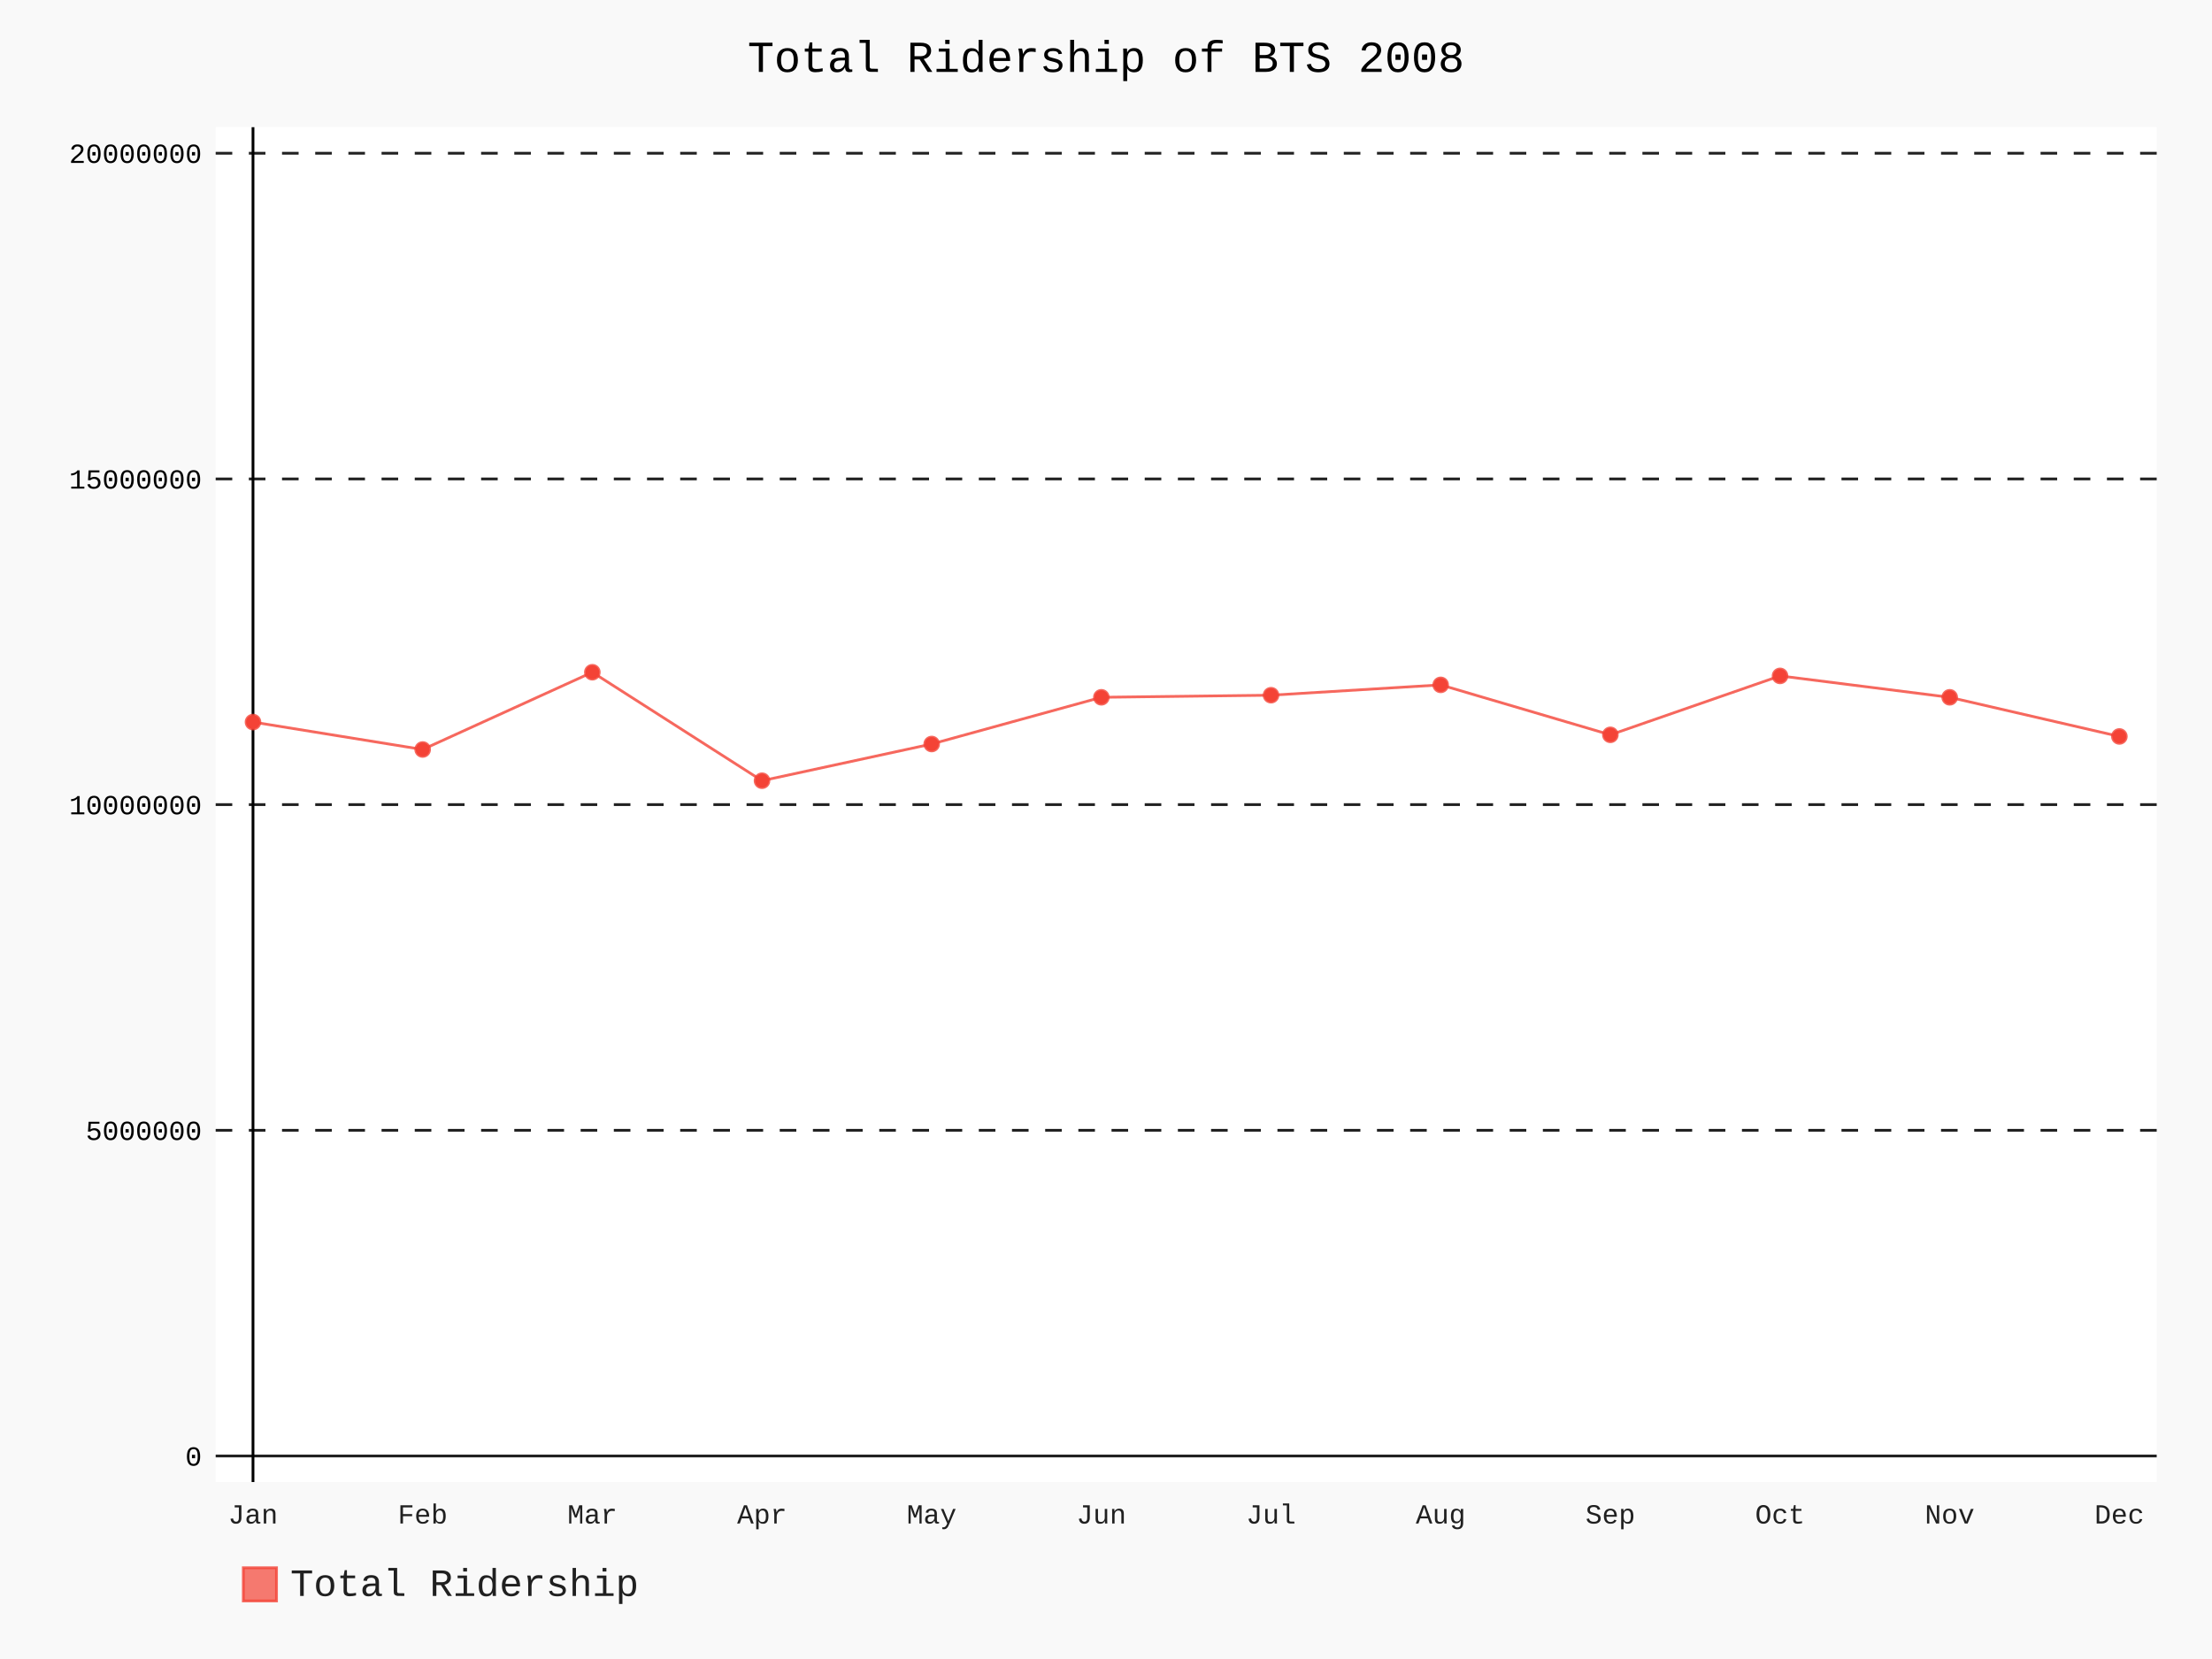
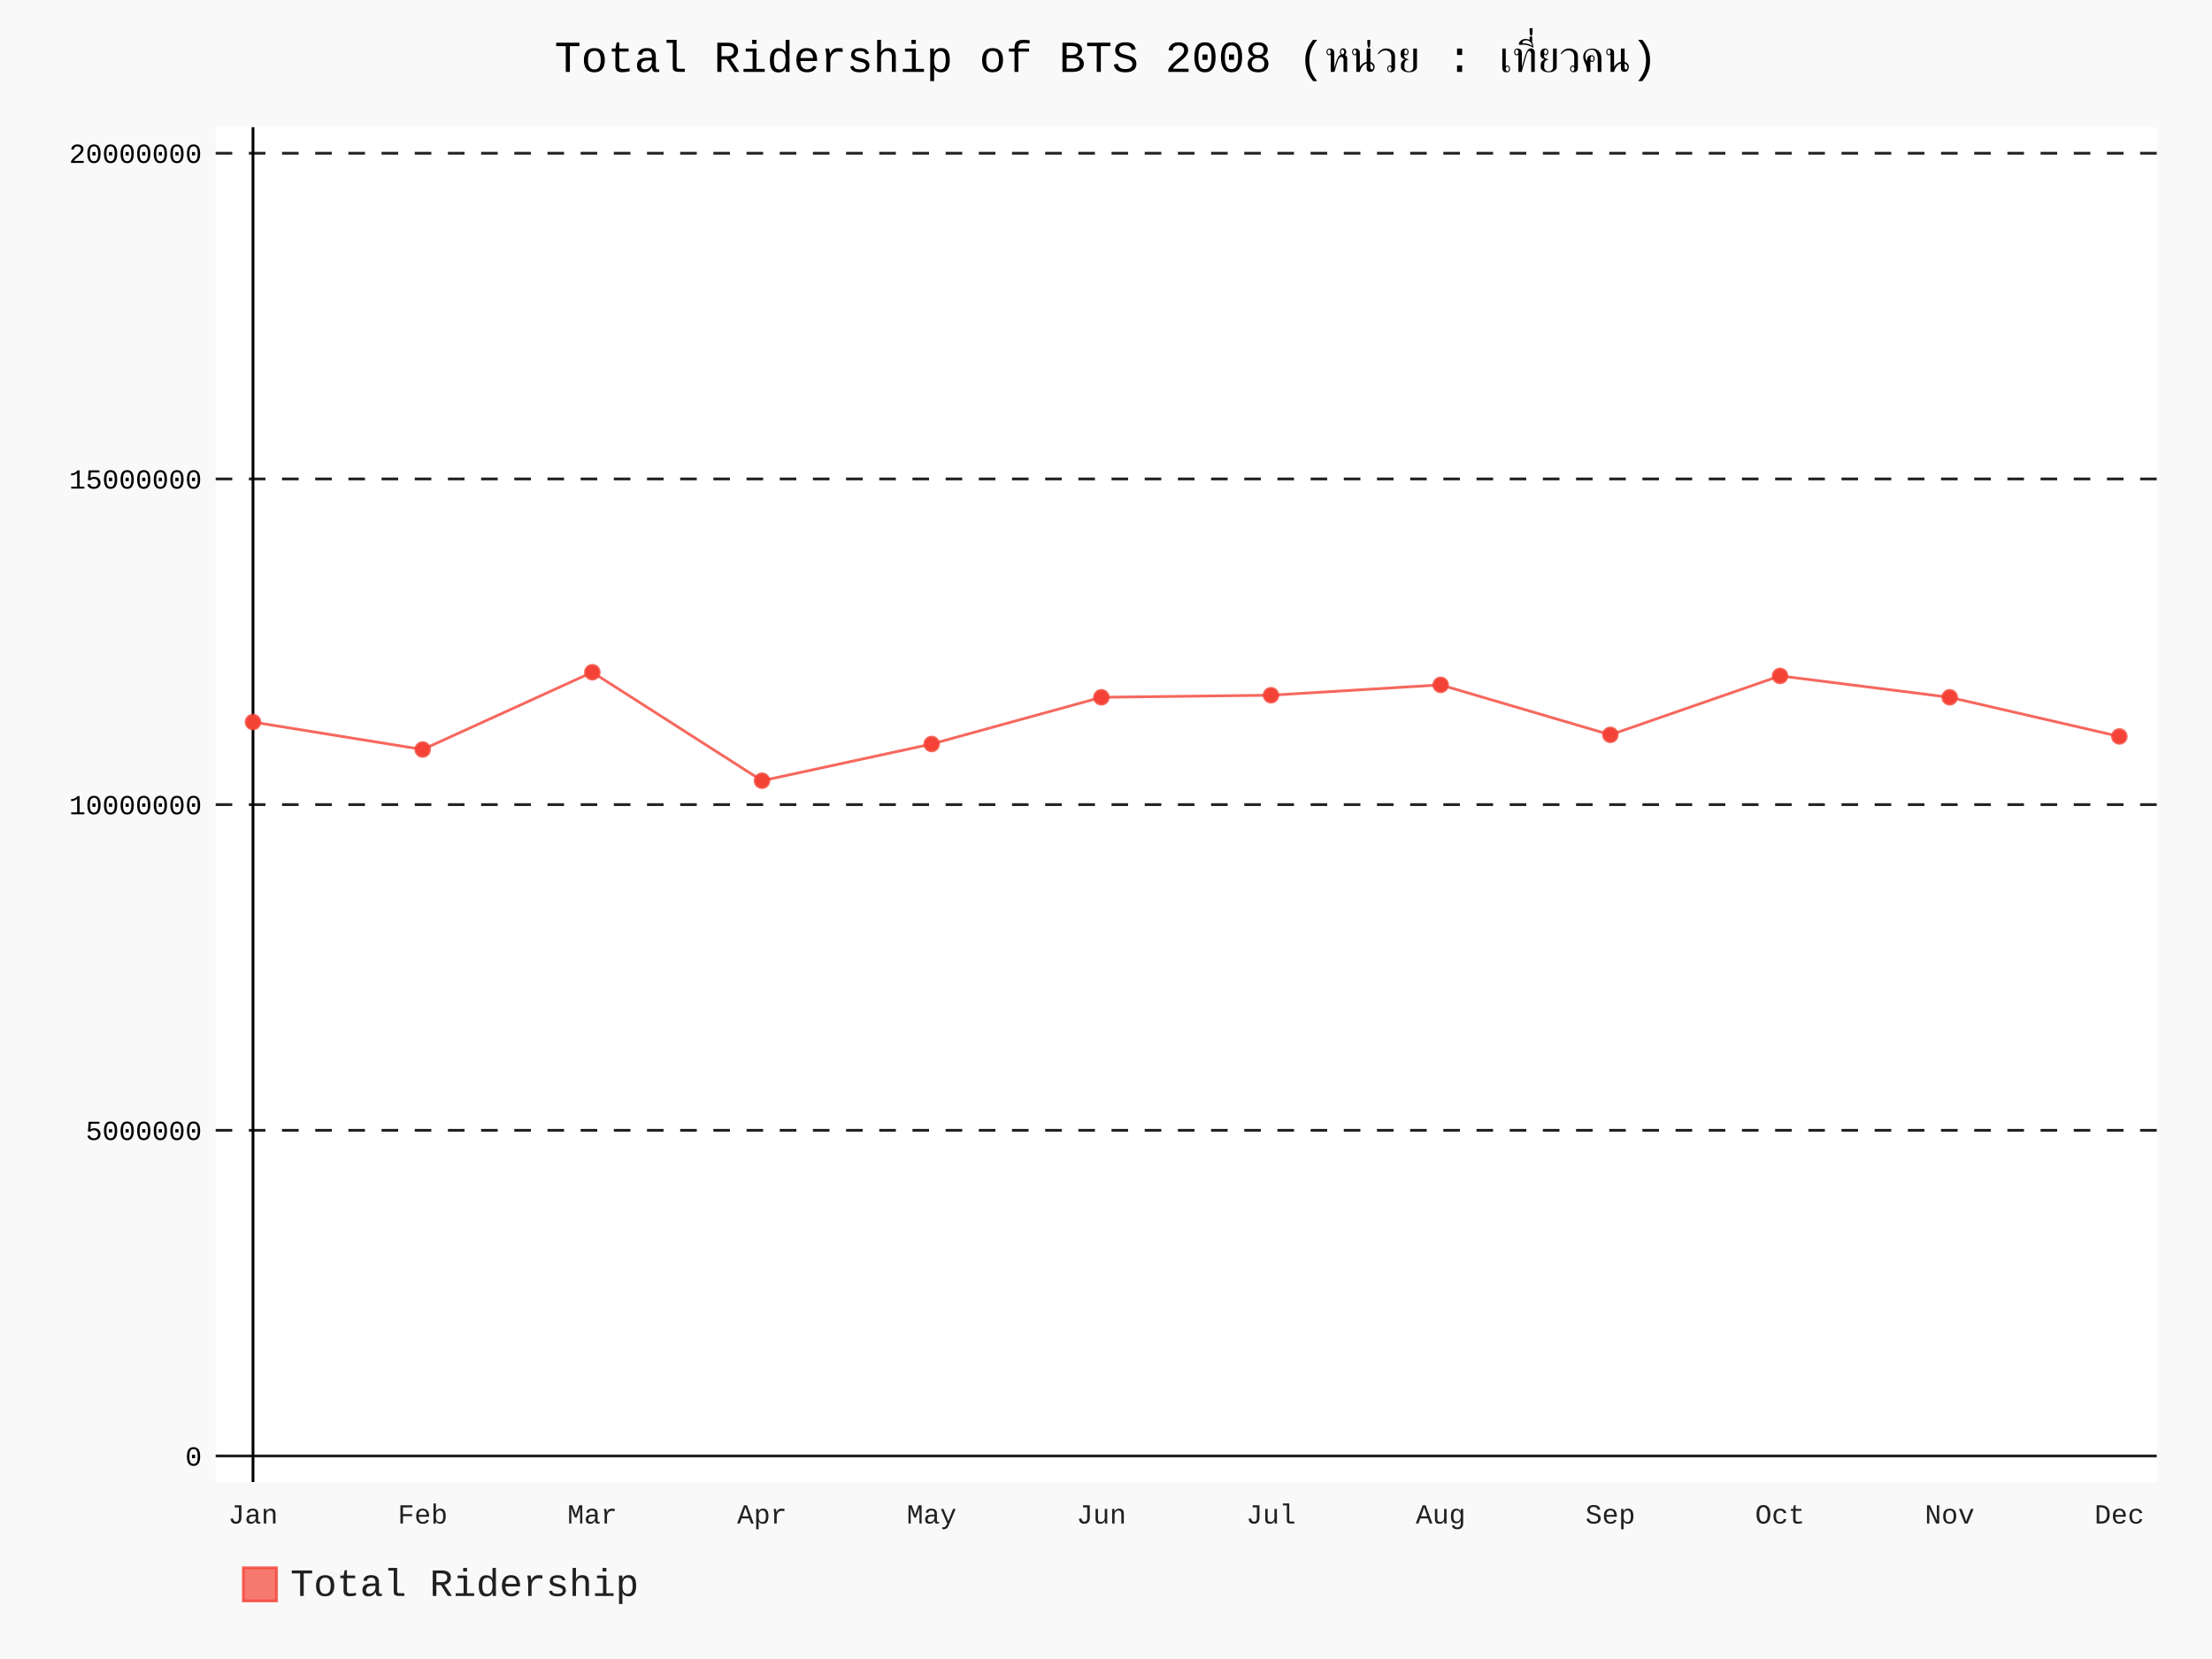
- <svg xmlns="http://www.w3.org/2000/svg" class="pygal-chart" id="chart-f4aa8578-e4c0-42ab-991d-93f48d4f9576" viewBox="0 0 800 600">
+ <svg xmlns="http://www.w3.org/2000/svg" class="pygal-chart" id="chart-d4e4eec6-9a6d-445b-9095-9c051eec470e" viewBox="0 0 800 600">
  <defs>
-     <style type="text/css">#chart-f4aa8578-e4c0-42ab-991d-93f48d4f9576{-webkit-user-select:none;-webkit-font-smoothing:antialiased;font-family:Consolas,"Liberation Mono",Menlo,Courier,monospace}#chart-f4aa8578-e4c0-42ab-991d-93f48d4f9576 .title{font-family:Consolas,"Liberation Mono",Menlo,Courier,monospace;font-size:16px}#chart-f4aa8578-e4c0-42ab-991d-93f48d4f9576 .legends .legend text{font-family:Consolas,"Liberation Mono",Menlo,Courier,monospace;font-size:14px}#chart-f4aa8578-e4c0-42ab-991d-93f48d4f9576 .axis text{font-family:Consolas,"Liberation Mono",Menlo,Courier,monospace;font-size:10px}#chart-f4aa8578-e4c0-42ab-991d-93f48d4f9576 .axis text.major{font-family:Consolas,"Liberation Mono",Menlo,Courier,monospace;font-size:10px}#chart-f4aa8578-e4c0-42ab-991d-93f48d4f9576 .text-overlay text.value{font-family:Consolas,"Liberation Mono",Menlo,Courier,monospace;font-size:16px}#chart-f4aa8578-e4c0-42ab-991d-93f48d4f9576 .text-overlay text.label{font-family:Consolas,"Liberation Mono",Menlo,Courier,monospace;font-size:10px}#chart-f4aa8578-e4c0-42ab-991d-93f48d4f9576 .tooltip{font-family:Consolas,"Liberation Mono",Menlo,Courier,monospace;font-size:14px}#chart-f4aa8578-e4c0-42ab-991d-93f48d4f9576 text.no_data{font-family:Consolas,"Liberation Mono",Menlo,Courier,monospace;font-size:64px}
- #chart-f4aa8578-e4c0-42ab-991d-93f48d4f9576{background-color:rgba(249,249,249,1)}#chart-f4aa8578-e4c0-42ab-991d-93f48d4f9576 path,#chart-f4aa8578-e4c0-42ab-991d-93f48d4f9576 line,#chart-f4aa8578-e4c0-42ab-991d-93f48d4f9576 rect,#chart-f4aa8578-e4c0-42ab-991d-93f48d4f9576 circle{-webkit-transition:150ms;-moz-transition:150ms;transition:150ms}#chart-f4aa8578-e4c0-42ab-991d-93f48d4f9576 .graph &gt; .background{fill:rgba(249,249,249,1)}#chart-f4aa8578-e4c0-42ab-991d-93f48d4f9576 .plot &gt; .background{fill:rgba(255,255,255,1)}#chart-f4aa8578-e4c0-42ab-991d-93f48d4f9576 .graph{fill:rgba(0,0,0,.87)}#chart-f4aa8578-e4c0-42ab-991d-93f48d4f9576 text.no_data{fill:rgba(0,0,0,1)}#chart-f4aa8578-e4c0-42ab-991d-93f48d4f9576 .title{fill:rgba(0,0,0,1)}#chart-f4aa8578-e4c0-42ab-991d-93f48d4f9576 .legends .legend text{fill:rgba(0,0,0,.87)}#chart-f4aa8578-e4c0-42ab-991d-93f48d4f9576 .legends .legend:hover text{fill:rgba(0,0,0,1)}#chart-f4aa8578-e4c0-42ab-991d-93f48d4f9576 .axis .line{stroke:rgba(0,0,0,1)}#chart-f4aa8578-e4c0-42ab-991d-93f48d4f9576 .axis .guide.line{stroke:rgba(0,0,0,.54)}#chart-f4aa8578-e4c0-42ab-991d-93f48d4f9576 .axis .major.line{stroke:rgba(0,0,0,.87)}#chart-f4aa8578-e4c0-42ab-991d-93f48d4f9576 .axis text.major{fill:rgba(0,0,0,1)}#chart-f4aa8578-e4c0-42ab-991d-93f48d4f9576 .axis.y .guides:hover .guide.line,#chart-f4aa8578-e4c0-42ab-991d-93f48d4f9576 .line-graph .axis.x .guides:hover .guide.line,#chart-f4aa8578-e4c0-42ab-991d-93f48d4f9576 .stackedline-graph .axis.x .guides:hover .guide.line,#chart-f4aa8578-e4c0-42ab-991d-93f48d4f9576 .xy-graph .axis.x .guides:hover .guide.line{stroke:rgba(0,0,0,1)}#chart-f4aa8578-e4c0-42ab-991d-93f48d4f9576 .axis .guides:hover text{fill:rgba(0,0,0,1)}#chart-f4aa8578-e4c0-42ab-991d-93f48d4f9576 .reactive{fill-opacity:.7;stroke-opacity:.8}#chart-f4aa8578-e4c0-42ab-991d-93f48d4f9576 .ci{stroke:rgba(0,0,0,.87)}#chart-f4aa8578-e4c0-42ab-991d-93f48d4f9576 .reactive.active,#chart-f4aa8578-e4c0-42ab-991d-93f48d4f9576 .active .reactive{fill-opacity:.8;stroke-opacity:.9;stroke-width:4}#chart-f4aa8578-e4c0-42ab-991d-93f48d4f9576 .ci .reactive.active{stroke-width:1.5}#chart-f4aa8578-e4c0-42ab-991d-93f48d4f9576 .series text{fill:rgba(0,0,0,1)}#chart-f4aa8578-e4c0-42ab-991d-93f48d4f9576 .tooltip rect{fill:rgba(255,255,255,1);stroke:rgba(0,0,0,1);-webkit-transition:opacity 150ms;-moz-transition:opacity 150ms;transition:opacity 150ms}#chart-f4aa8578-e4c0-42ab-991d-93f48d4f9576 .tooltip .label{fill:rgba(0,0,0,.87)}#chart-f4aa8578-e4c0-42ab-991d-93f48d4f9576 .tooltip .label{fill:rgba(0,0,0,.87)}#chart-f4aa8578-e4c0-42ab-991d-93f48d4f9576 .tooltip .legend{font-size:.8em;fill:rgba(0,0,0,.54)}#chart-f4aa8578-e4c0-42ab-991d-93f48d4f9576 .tooltip .x_label{font-size:.6em;fill:rgba(0,0,0,1)}#chart-f4aa8578-e4c0-42ab-991d-93f48d4f9576 .tooltip .xlink{font-size:.5em;text-decoration:underline}#chart-f4aa8578-e4c0-42ab-991d-93f48d4f9576 .tooltip .value{font-size:1.5em}#chart-f4aa8578-e4c0-42ab-991d-93f48d4f9576 .bound{font-size:.5em}#chart-f4aa8578-e4c0-42ab-991d-93f48d4f9576 .max-value{font-size:.75em;fill:rgba(0,0,0,.54)}#chart-f4aa8578-e4c0-42ab-991d-93f48d4f9576 .map-element{fill:rgba(255,255,255,1);stroke:rgba(0,0,0,.54) !important}#chart-f4aa8578-e4c0-42ab-991d-93f48d4f9576 .map-element .reactive{fill-opacity:inherit;stroke-opacity:inherit}#chart-f4aa8578-e4c0-42ab-991d-93f48d4f9576 .color-0,#chart-f4aa8578-e4c0-42ab-991d-93f48d4f9576 .color-0 a:visited{stroke:#F44336;fill:#F44336}#chart-f4aa8578-e4c0-42ab-991d-93f48d4f9576 .text-overlay .color-0 text{fill:black}
- #chart-f4aa8578-e4c0-42ab-991d-93f48d4f9576 text.no_data{text-anchor:middle}#chart-f4aa8578-e4c0-42ab-991d-93f48d4f9576 .guide.line{fill:none}#chart-f4aa8578-e4c0-42ab-991d-93f48d4f9576 .centered{text-anchor:middle}#chart-f4aa8578-e4c0-42ab-991d-93f48d4f9576 .title{text-anchor:middle}#chart-f4aa8578-e4c0-42ab-991d-93f48d4f9576 .legends .legend text{fill-opacity:1}#chart-f4aa8578-e4c0-42ab-991d-93f48d4f9576 .axis.x text{text-anchor:middle}#chart-f4aa8578-e4c0-42ab-991d-93f48d4f9576 .axis.x:not(.web) text[transform]{text-anchor:start}#chart-f4aa8578-e4c0-42ab-991d-93f48d4f9576 .axis.x:not(.web) text[transform].backwards{text-anchor:end}#chart-f4aa8578-e4c0-42ab-991d-93f48d4f9576 .axis.y text{text-anchor:end}#chart-f4aa8578-e4c0-42ab-991d-93f48d4f9576 .axis.y text[transform].backwards{text-anchor:start}#chart-f4aa8578-e4c0-42ab-991d-93f48d4f9576 .axis.y2 text{text-anchor:start}#chart-f4aa8578-e4c0-42ab-991d-93f48d4f9576 .axis.y2 text[transform].backwards{text-anchor:end}#chart-f4aa8578-e4c0-42ab-991d-93f48d4f9576 .axis .guide.line{stroke-dasharray:4,4}#chart-f4aa8578-e4c0-42ab-991d-93f48d4f9576 .axis .major.guide.line{stroke-dasharray:6,6}#chart-f4aa8578-e4c0-42ab-991d-93f48d4f9576 .horizontal .axis.y .guide.line,#chart-f4aa8578-e4c0-42ab-991d-93f48d4f9576 .horizontal .axis.y2 .guide.line,#chart-f4aa8578-e4c0-42ab-991d-93f48d4f9576 .vertical .axis.x .guide.line{opacity:0}#chart-f4aa8578-e4c0-42ab-991d-93f48d4f9576 .horizontal .axis.always_show .guide.line,#chart-f4aa8578-e4c0-42ab-991d-93f48d4f9576 .vertical .axis.always_show .guide.line{opacity:1 !important}#chart-f4aa8578-e4c0-42ab-991d-93f48d4f9576 .axis.y .guides:hover .guide.line,#chart-f4aa8578-e4c0-42ab-991d-93f48d4f9576 .axis.y2 .guides:hover .guide.line,#chart-f4aa8578-e4c0-42ab-991d-93f48d4f9576 .axis.x .guides:hover .guide.line{opacity:1}#chart-f4aa8578-e4c0-42ab-991d-93f48d4f9576 .axis .guides:hover text{opacity:1}#chart-f4aa8578-e4c0-42ab-991d-93f48d4f9576 .nofill{fill:none}#chart-f4aa8578-e4c0-42ab-991d-93f48d4f9576 .subtle-fill{fill-opacity:.2}#chart-f4aa8578-e4c0-42ab-991d-93f48d4f9576 .dot{stroke-width:1px;fill-opacity:1}#chart-f4aa8578-e4c0-42ab-991d-93f48d4f9576 .dot.active{stroke-width:5px}#chart-f4aa8578-e4c0-42ab-991d-93f48d4f9576 .dot.negative{fill:transparent}#chart-f4aa8578-e4c0-42ab-991d-93f48d4f9576 text,#chart-f4aa8578-e4c0-42ab-991d-93f48d4f9576 tspan{stroke:none !important}#chart-f4aa8578-e4c0-42ab-991d-93f48d4f9576 .series text.active{opacity:1}#chart-f4aa8578-e4c0-42ab-991d-93f48d4f9576 .tooltip rect{fill-opacity:.95;stroke-width:.5}#chart-f4aa8578-e4c0-42ab-991d-93f48d4f9576 .tooltip text{fill-opacity:1}#chart-f4aa8578-e4c0-42ab-991d-93f48d4f9576 .showable{visibility:hidden}#chart-f4aa8578-e4c0-42ab-991d-93f48d4f9576 .showable.shown{visibility:visible}#chart-f4aa8578-e4c0-42ab-991d-93f48d4f9576 .gauge-background{fill:rgba(229,229,229,1);stroke:none}#chart-f4aa8578-e4c0-42ab-991d-93f48d4f9576 .bg-lines{stroke:rgba(249,249,249,1);stroke-width:2px}</style>
+     <style type="text/css">#chart-d4e4eec6-9a6d-445b-9095-9c051eec470e{-webkit-user-select:none;-webkit-font-smoothing:antialiased;font-family:Consolas,"Liberation Mono",Menlo,Courier,monospace}#chart-d4e4eec6-9a6d-445b-9095-9c051eec470e .title{font-family:Consolas,"Liberation Mono",Menlo,Courier,monospace;font-size:16px}#chart-d4e4eec6-9a6d-445b-9095-9c051eec470e .legends .legend text{font-family:Consolas,"Liberation Mono",Menlo,Courier,monospace;font-size:14px}#chart-d4e4eec6-9a6d-445b-9095-9c051eec470e .axis text{font-family:Consolas,"Liberation Mono",Menlo,Courier,monospace;font-size:10px}#chart-d4e4eec6-9a6d-445b-9095-9c051eec470e .axis text.major{font-family:Consolas,"Liberation Mono",Menlo,Courier,monospace;font-size:10px}#chart-d4e4eec6-9a6d-445b-9095-9c051eec470e .text-overlay text.value{font-family:Consolas,"Liberation Mono",Menlo,Courier,monospace;font-size:16px}#chart-d4e4eec6-9a6d-445b-9095-9c051eec470e .text-overlay text.label{font-family:Consolas,"Liberation Mono",Menlo,Courier,monospace;font-size:10px}#chart-d4e4eec6-9a6d-445b-9095-9c051eec470e .tooltip{font-family:Consolas,"Liberation Mono",Menlo,Courier,monospace;font-size:14px}#chart-d4e4eec6-9a6d-445b-9095-9c051eec470e text.no_data{font-family:Consolas,"Liberation Mono",Menlo,Courier,monospace;font-size:64px}
+ #chart-d4e4eec6-9a6d-445b-9095-9c051eec470e{background-color:rgba(249,249,249,1)}#chart-d4e4eec6-9a6d-445b-9095-9c051eec470e path,#chart-d4e4eec6-9a6d-445b-9095-9c051eec470e line,#chart-d4e4eec6-9a6d-445b-9095-9c051eec470e rect,#chart-d4e4eec6-9a6d-445b-9095-9c051eec470e circle{-webkit-transition:150ms;-moz-transition:150ms;transition:150ms}#chart-d4e4eec6-9a6d-445b-9095-9c051eec470e .graph &gt; .background{fill:rgba(249,249,249,1)}#chart-d4e4eec6-9a6d-445b-9095-9c051eec470e .plot &gt; .background{fill:rgba(255,255,255,1)}#chart-d4e4eec6-9a6d-445b-9095-9c051eec470e .graph{fill:rgba(0,0,0,.87)}#chart-d4e4eec6-9a6d-445b-9095-9c051eec470e text.no_data{fill:rgba(0,0,0,1)}#chart-d4e4eec6-9a6d-445b-9095-9c051eec470e .title{fill:rgba(0,0,0,1)}#chart-d4e4eec6-9a6d-445b-9095-9c051eec470e .legends .legend text{fill:rgba(0,0,0,.87)}#chart-d4e4eec6-9a6d-445b-9095-9c051eec470e .legends .legend:hover text{fill:rgba(0,0,0,1)}#chart-d4e4eec6-9a6d-445b-9095-9c051eec470e .axis .line{stroke:rgba(0,0,0,1)}#chart-d4e4eec6-9a6d-445b-9095-9c051eec470e .axis .guide.line{stroke:rgba(0,0,0,.54)}#chart-d4e4eec6-9a6d-445b-9095-9c051eec470e .axis .major.line{stroke:rgba(0,0,0,.87)}#chart-d4e4eec6-9a6d-445b-9095-9c051eec470e .axis text.major{fill:rgba(0,0,0,1)}#chart-d4e4eec6-9a6d-445b-9095-9c051eec470e .axis.y .guides:hover .guide.line,#chart-d4e4eec6-9a6d-445b-9095-9c051eec470e .line-graph .axis.x .guides:hover .guide.line,#chart-d4e4eec6-9a6d-445b-9095-9c051eec470e .stackedline-graph .axis.x .guides:hover .guide.line,#chart-d4e4eec6-9a6d-445b-9095-9c051eec470e .xy-graph .axis.x .guides:hover .guide.line{stroke:rgba(0,0,0,1)}#chart-d4e4eec6-9a6d-445b-9095-9c051eec470e .axis .guides:hover text{fill:rgba(0,0,0,1)}#chart-d4e4eec6-9a6d-445b-9095-9c051eec470e .reactive{fill-opacity:.7;stroke-opacity:.8}#chart-d4e4eec6-9a6d-445b-9095-9c051eec470e .ci{stroke:rgba(0,0,0,.87)}#chart-d4e4eec6-9a6d-445b-9095-9c051eec470e .reactive.active,#chart-d4e4eec6-9a6d-445b-9095-9c051eec470e .active .reactive{fill-opacity:.8;stroke-opacity:.9;stroke-width:4}#chart-d4e4eec6-9a6d-445b-9095-9c051eec470e .ci .reactive.active{stroke-width:1.5}#chart-d4e4eec6-9a6d-445b-9095-9c051eec470e .series text{fill:rgba(0,0,0,1)}#chart-d4e4eec6-9a6d-445b-9095-9c051eec470e .tooltip rect{fill:rgba(255,255,255,1);stroke:rgba(0,0,0,1);-webkit-transition:opacity 150ms;-moz-transition:opacity 150ms;transition:opacity 150ms}#chart-d4e4eec6-9a6d-445b-9095-9c051eec470e .tooltip .label{fill:rgba(0,0,0,.87)}#chart-d4e4eec6-9a6d-445b-9095-9c051eec470e .tooltip .label{fill:rgba(0,0,0,.87)}#chart-d4e4eec6-9a6d-445b-9095-9c051eec470e .tooltip .legend{font-size:.8em;fill:rgba(0,0,0,.54)}#chart-d4e4eec6-9a6d-445b-9095-9c051eec470e .tooltip .x_label{font-size:.6em;fill:rgba(0,0,0,1)}#chart-d4e4eec6-9a6d-445b-9095-9c051eec470e .tooltip .xlink{font-size:.5em;text-decoration:underline}#chart-d4e4eec6-9a6d-445b-9095-9c051eec470e .tooltip .value{font-size:1.5em}#chart-d4e4eec6-9a6d-445b-9095-9c051eec470e .bound{font-size:.5em}#chart-d4e4eec6-9a6d-445b-9095-9c051eec470e .max-value{font-size:.75em;fill:rgba(0,0,0,.54)}#chart-d4e4eec6-9a6d-445b-9095-9c051eec470e .map-element{fill:rgba(255,255,255,1);stroke:rgba(0,0,0,.54) !important}#chart-d4e4eec6-9a6d-445b-9095-9c051eec470e .map-element .reactive{fill-opacity:inherit;stroke-opacity:inherit}#chart-d4e4eec6-9a6d-445b-9095-9c051eec470e .color-0,#chart-d4e4eec6-9a6d-445b-9095-9c051eec470e .color-0 a:visited{stroke:#F44336;fill:#F44336}#chart-d4e4eec6-9a6d-445b-9095-9c051eec470e .text-overlay .color-0 text{fill:black}
+ #chart-d4e4eec6-9a6d-445b-9095-9c051eec470e text.no_data{text-anchor:middle}#chart-d4e4eec6-9a6d-445b-9095-9c051eec470e .guide.line{fill:none}#chart-d4e4eec6-9a6d-445b-9095-9c051eec470e .centered{text-anchor:middle}#chart-d4e4eec6-9a6d-445b-9095-9c051eec470e .title{text-anchor:middle}#chart-d4e4eec6-9a6d-445b-9095-9c051eec470e .legends .legend text{fill-opacity:1}#chart-d4e4eec6-9a6d-445b-9095-9c051eec470e .axis.x text{text-anchor:middle}#chart-d4e4eec6-9a6d-445b-9095-9c051eec470e .axis.x:not(.web) text[transform]{text-anchor:start}#chart-d4e4eec6-9a6d-445b-9095-9c051eec470e .axis.x:not(.web) text[transform].backwards{text-anchor:end}#chart-d4e4eec6-9a6d-445b-9095-9c051eec470e .axis.y text{text-anchor:end}#chart-d4e4eec6-9a6d-445b-9095-9c051eec470e .axis.y text[transform].backwards{text-anchor:start}#chart-d4e4eec6-9a6d-445b-9095-9c051eec470e .axis.y2 text{text-anchor:start}#chart-d4e4eec6-9a6d-445b-9095-9c051eec470e .axis.y2 text[transform].backwards{text-anchor:end}#chart-d4e4eec6-9a6d-445b-9095-9c051eec470e .axis .guide.line{stroke-dasharray:4,4}#chart-d4e4eec6-9a6d-445b-9095-9c051eec470e .axis .major.guide.line{stroke-dasharray:6,6}#chart-d4e4eec6-9a6d-445b-9095-9c051eec470e .horizontal .axis.y .guide.line,#chart-d4e4eec6-9a6d-445b-9095-9c051eec470e .horizontal .axis.y2 .guide.line,#chart-d4e4eec6-9a6d-445b-9095-9c051eec470e .vertical .axis.x .guide.line{opacity:0}#chart-d4e4eec6-9a6d-445b-9095-9c051eec470e .horizontal .axis.always_show .guide.line,#chart-d4e4eec6-9a6d-445b-9095-9c051eec470e .vertical .axis.always_show .guide.line{opacity:1 !important}#chart-d4e4eec6-9a6d-445b-9095-9c051eec470e .axis.y .guides:hover .guide.line,#chart-d4e4eec6-9a6d-445b-9095-9c051eec470e .axis.y2 .guides:hover .guide.line,#chart-d4e4eec6-9a6d-445b-9095-9c051eec470e .axis.x .guides:hover .guide.line{opacity:1}#chart-d4e4eec6-9a6d-445b-9095-9c051eec470e .axis .guides:hover text{opacity:1}#chart-d4e4eec6-9a6d-445b-9095-9c051eec470e .nofill{fill:none}#chart-d4e4eec6-9a6d-445b-9095-9c051eec470e .subtle-fill{fill-opacity:.2}#chart-d4e4eec6-9a6d-445b-9095-9c051eec470e .dot{stroke-width:1px;fill-opacity:1}#chart-d4e4eec6-9a6d-445b-9095-9c051eec470e .dot.active{stroke-width:5px}#chart-d4e4eec6-9a6d-445b-9095-9c051eec470e .dot.negative{fill:transparent}#chart-d4e4eec6-9a6d-445b-9095-9c051eec470e text,#chart-d4e4eec6-9a6d-445b-9095-9c051eec470e tspan{stroke:none !important}#chart-d4e4eec6-9a6d-445b-9095-9c051eec470e .series text.active{opacity:1}#chart-d4e4eec6-9a6d-445b-9095-9c051eec470e .tooltip rect{fill-opacity:.95;stroke-width:.5}#chart-d4e4eec6-9a6d-445b-9095-9c051eec470e .tooltip text{fill-opacity:1}#chart-d4e4eec6-9a6d-445b-9095-9c051eec470e .showable{visibility:hidden}#chart-d4e4eec6-9a6d-445b-9095-9c051eec470e .showable.shown{visibility:visible}#chart-d4e4eec6-9a6d-445b-9095-9c051eec470e .gauge-background{fill:rgba(229,229,229,1);stroke:none}#chart-d4e4eec6-9a6d-445b-9095-9c051eec470e .bg-lines{stroke:rgba(249,249,249,1);stroke-width:2px}</style>
  </defs>
  <g class="graph line-graph vertical">
    <rect class="background" height="600" width="800" x="0" y="0" />
    <g class="plot" transform="translate(78, 46)">
      <rect class="background" height="490.0" width="702.0" x="0" y="0" />
      <g class="axis y always_show">
        <g class="guides">
          <path class="axis major line" d="M0 480.577 h702" />
          <text class="major" x="-5" y="484.077">0</text>
        </g>
        <g class="guides">
          <path class="major guide line" d="M0 362.788 h702" />
          <text class="major" x="-5" y="366.288">5000000</text>
        </g>
        <g class="guides">
          <path class="major guide line" d="M0 245 h702" />
          <text class="major" x="-5" y="248.5">10000000</text>
        </g>
        <g class="guides">
          <path class="major guide line" d="M0 127.212 h702" />
          <text class="major" x="-5" y="130.712">15000000</text>
        </g>
        <g class="guides">
          <path class="major guide line" d="M0 9.423 h702" />
          <text class="major" x="-5" y="12.923">20000000</text>
        </g>
      </g>
      <g class="axis x">
        <g class="guides">
          <path class="line" d="M13.5 0 v490" />
          <text class="" x="13.5" y="505.0">Jan</text>
        </g>
        <g class="guides">
          <path class="guide line" d="M74.864 0 v490" />
          <text class="" x="74.864" y="505.0">Feb</text>
        </g>
        <g class="guides">
          <path class="guide line" d="M136.227 0 v490" />
          <text class="" x="136.227" y="505.0">Mar</text>
        </g>
        <g class="guides">
          <path class="guide line" d="M197.591 0 v490" />
          <text class="" x="197.591" y="505.0">Apr</text>
        </g>
        <g class="guides">
          <path class="guide line" d="M258.955 0 v490" />
          <text class="" x="258.955" y="505.0">May</text>
        </g>
        <g class="guides">
          <path class="guide line" d="M320.318 0 v490" />
          <text class="" x="320.318" y="505.0">Jun</text>
        </g>
        <g class="guides">
          <path class="guide line" d="M381.682 0 v490" />
          <text class="" x="381.682" y="505.0">Jul</text>
        </g>
        <g class="guides">
          <path class="guide line" d="M443.045 0 v490" />
          <text class="" x="443.045" y="505.0">Aug</text>
        </g>
        <g class="guides">
          <path class="guide line" d="M504.409 0 v490" />
          <text class="" x="504.409" y="505.0">Sep</text>
        </g>
        <g class="guides">
          <path class="guide line" d="M565.773 0 v490" />
          <text class="" x="565.773" y="505.0">Oct</text>
        </g>
        <g class="guides">
          <path class="guide line" d="M627.136 0 v490" />
          <text class="" x="627.136" y="505.0">Nov</text>
        </g>
        <g class="guides">
          <path class="guide line" d="M688.5 0 v490" />
          <text class="" x="688.5" y="505.0">Dec</text>
        </g>
      </g>
      <g class="series serie-0 color-0">
        <path class="line reactive nofill" d="M13.5 215.144 L74.864 225.067 136.227 197.122 197.591 236.36 258.955 223.083 320.318 206.186 381.682 205.433 443.045 201.694 504.409 219.762 565.773 198.446 627.136 206.19 688.5 220.346" />
      </g>
    </g>
    <g class="titles">
-       <text class="title plot_title" x="400.0" y="26">Total Ridership of BTS 2008</text>
+       <text class="title plot_title" x="400.0" y="26">Total Ridership of BTS 2008 (หน่วย : เที่ยวคน)</text>
    </g>
    <g class="plot overlay" transform="translate(78, 46)">
      <g class="series serie-0 color-0">
        <g class="dots">
          <circle class="dot reactive tooltip-trigger" cx="13.5" cy="215.144" r="2.5" />
        </g>
        <g class="dots">
          <circle class="dot reactive tooltip-trigger" cx="74.864" cy="225.067" r="2.5" />
        </g>
        <g class="dots">
          <circle class="dot reactive tooltip-trigger" cx="136.227" cy="197.122" r="2.5" />
        </g>
        <g class="dots">
          <circle class="dot reactive tooltip-trigger" cx="197.591" cy="236.36" r="2.5" />
        </g>
        <g class="dots">
          <circle class="dot reactive tooltip-trigger" cx="258.955" cy="223.083" r="2.5" />
        </g>
        <g class="dots">
          <circle class="dot reactive tooltip-trigger" cx="320.318" cy="206.186" r="2.5" />
        </g>
        <g class="dots">
          <circle class="dot reactive tooltip-trigger" cx="381.682" cy="205.433" r="2.5" />
        </g>
        <g class="dots">
          <circle class="dot reactive tooltip-trigger" cx="443.045" cy="201.694" r="2.5" />
        </g>
        <g class="dots">
          <circle class="dot reactive tooltip-trigger" cx="504.409" cy="219.762" r="2.5" />
        </g>
        <g class="dots">
          <circle class="dot reactive tooltip-trigger" cx="565.773" cy="198.446" r="2.5" />
        </g>
        <g class="dots">
          <circle class="dot reactive tooltip-trigger" cx="627.136" cy="206.19" r="2.5" />
        </g>
        <g class="dots">
          <circle class="dot reactive tooltip-trigger" cx="688.5" cy="220.346" r="2.5" />
        </g>
      </g>
    </g>
    <g class="plot text-overlay" transform="translate(78, 46)">
      <g class="series serie-0 color-0" />
    </g>
    <g class="plot tooltip-overlay" transform="translate(78, 46)">
      <g class="tooltip" style="opacity: 0" transform="translate(0 0)">
        <rect class="tooltip-box" height="0" rx="0" ry="0" width="0" />
        <g class="text" />
      </g>
    </g>
    <g class="legends" transform="translate(88, 566)">
      <g class="legend reactive activate-serie" id="activate-serie-0">
        <rect class="color-0 reactive" height="12" width="12" x="0.0" y="1.0" />
        <text x="17.0" y="11.2">Total Ridership</text>
      </g>
    </g>
  </g>
</svg>
